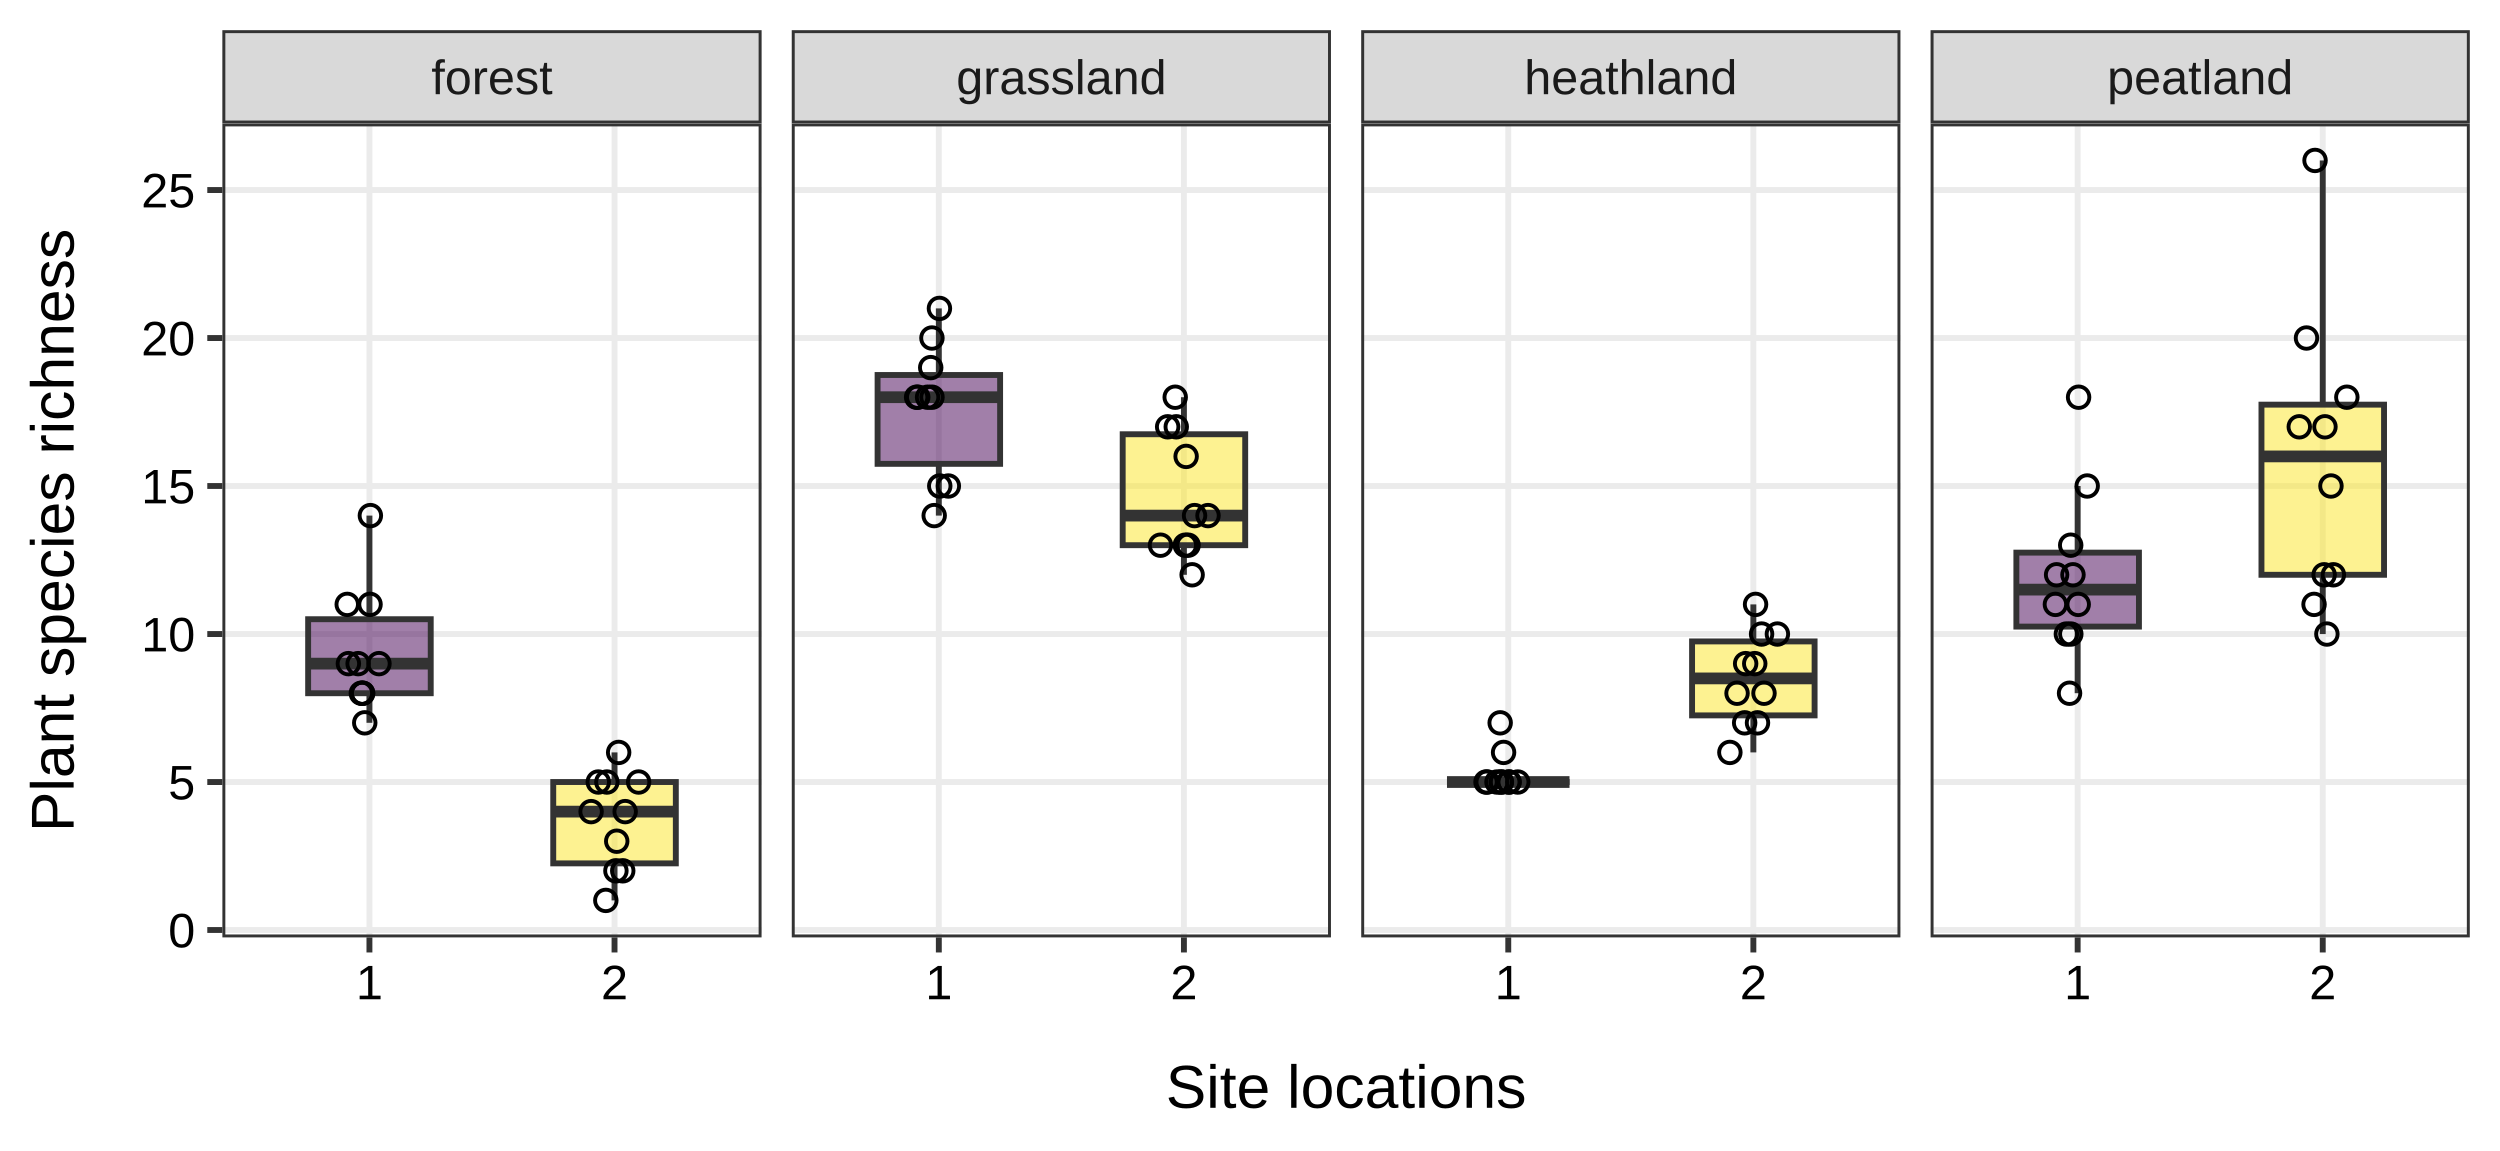
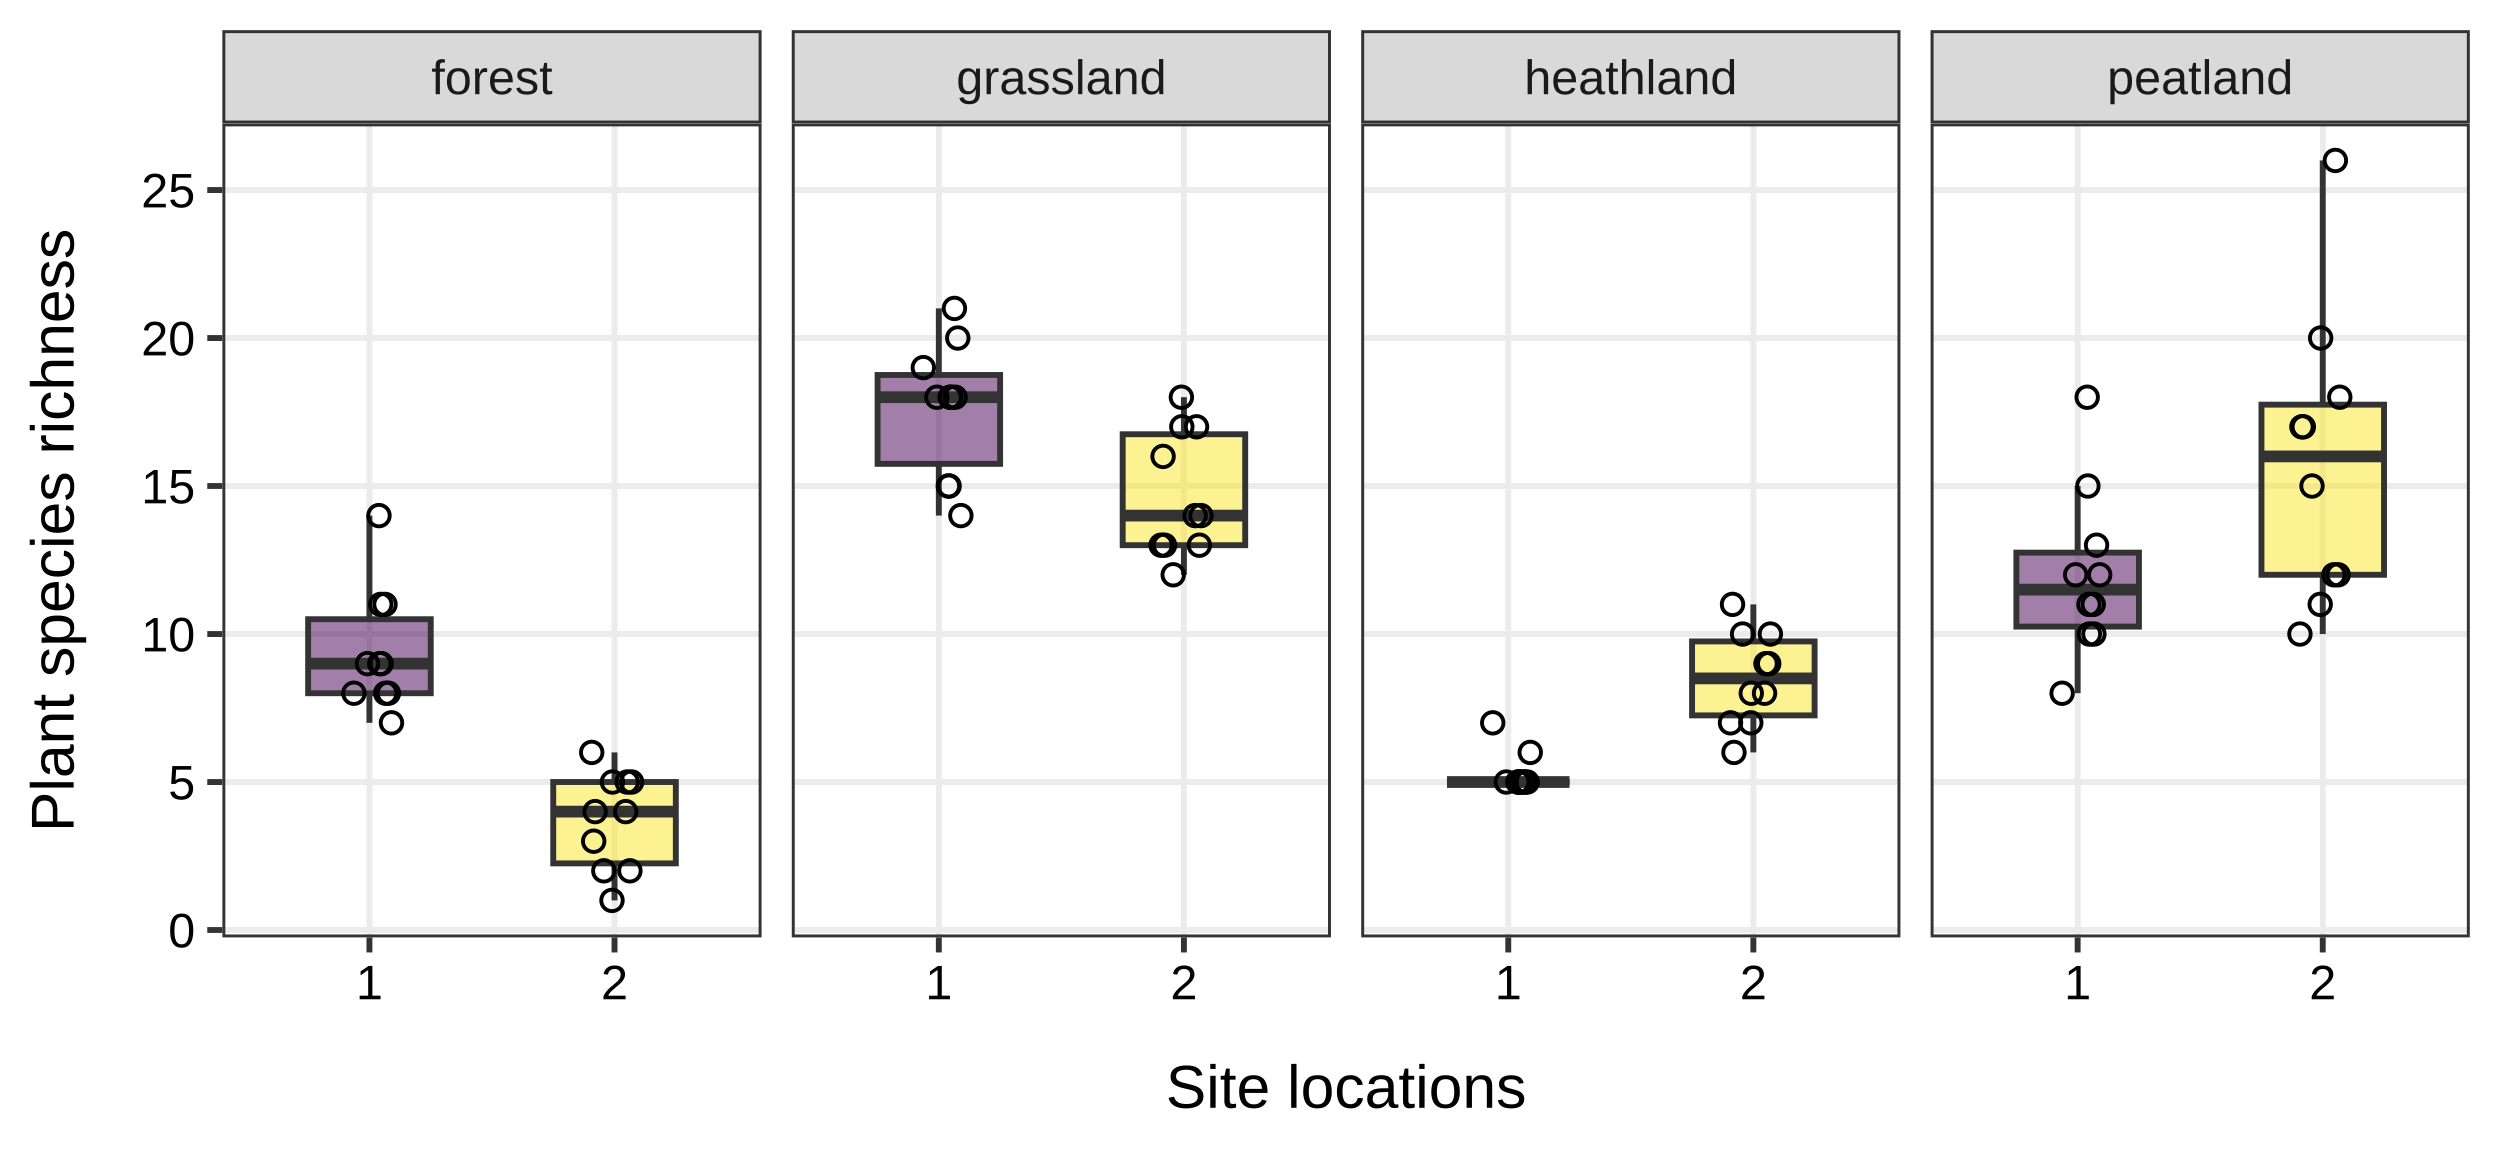
<svg xmlns="http://www.w3.org/2000/svg" width="453.60pt" height="208.80pt" viewBox="0 0 453.60 208.80">
  <g class="svglite">
    <defs>
      <style type="text/css">
    .svglite line, .svglite polyline, .svglite polygon, .svglite path, .svglite rect, .svglite circle {
      fill: none;
      stroke: #000000;
      stroke-linecap: round;
      stroke-linejoin: round;
      stroke-miterlimit: 10.00;
    }
    .svglite text {
      white-space: pre;
    }
    .svglite g.glyphgroup path {
      fill: inherit;
      stroke: none;
    }
  </style>
    </defs>
    <rect width="100%" height="100%" style="stroke: none; fill: #FFFFFF;" />
    <defs>
      <clipPath id="cpMC4wMHw0NTMuNjB8MC4wMHwyMDguODA=">
        <rect x="0.00" y="0.00" width="453.60" height="208.80" />
      </clipPath>
    </defs>
    <g clip-path="url(#cpMC4wMHw0NTMuNjB8MC4wMHwyMDguODA=)">
      <rect x="0.00" y="0.00" width="453.60" height="208.80" style="stroke-width: 1.07; stroke: #FFFFFF; fill: #FFFFFF;" />
    </g>
    <defs>
      <clipPath id="cpNDAuMzV8MTM4LjE4fDIyLjQwfDE3MC4wOA==">
        <rect x="40.35" y="22.40" width="97.83" height="147.68" />
      </clipPath>
    </defs>
    <g clip-path="url(#cpNDAuMzV8MTM4LjE4fDIyLjQwfDE3MC4wOA==)">
      <rect x="40.35" y="22.40" width="97.83" height="147.68" style="stroke-width: 1.07; stroke: none; fill: #FFFFFF;" />
      <polyline points="40.35,168.74 138.18,168.74 " style="stroke-width: 1.07; stroke: #EBEBEB; stroke-linecap: butt;" />
      <polyline points="40.35,141.89 138.18,141.89 " style="stroke-width: 1.07; stroke: #EBEBEB; stroke-linecap: butt;" />
      <polyline points="40.35,115.04 138.18,115.04 " style="stroke-width: 1.07; stroke: #EBEBEB; stroke-linecap: butt;" />
      <polyline points="40.35,88.18 138.18,88.18 " style="stroke-width: 1.07; stroke: #EBEBEB; stroke-linecap: butt;" />
      <polyline points="40.35,61.33 138.18,61.33 " style="stroke-width: 1.07; stroke: #EBEBEB; stroke-linecap: butt;" />
      <polyline points="40.35,34.48 138.18,34.48 " style="stroke-width: 1.07; stroke: #EBEBEB; stroke-linecap: butt;" />
      <polyline points="67.03,170.08 67.03,22.40 " style="stroke-width: 1.07; stroke: #EBEBEB; stroke-linecap: butt;" />
      <polyline points="111.50,170.08 111.50,22.40 " style="stroke-width: 1.07; stroke: #EBEBEB; stroke-linecap: butt;" />
      <line x1="67.03" y1="112.35" x2="67.03" y2="93.55" style="stroke-width: 1.07; stroke: #333333; stroke-linecap: butt;" />
      <line x1="67.03" y1="125.78" x2="67.03" y2="131.15" style="stroke-width: 1.07; stroke: #333333; stroke-linecap: butt;" />
      <polygon points="55.91,112.35 55.91,125.78 78.15,125.78 78.15,112.35 55.91,112.35 " style="stroke-width: 1.07; stroke: #333333; stroke-linecap: butt; stroke-linejoin: miter; fill: #440154; fill-opacity: 0.50;" />
      <line x1="55.91" y1="120.41" x2="78.15" y2="120.41" style="stroke-width: 2.13; stroke: #333333; stroke-linecap: butt; stroke-linejoin: miter;" />
      <line x1="111.50" y1="141.89" x2="111.50" y2="136.52" style="stroke-width: 1.07; stroke: #333333; stroke-linecap: butt;" />
      <line x1="111.50" y1="156.65" x2="111.50" y2="163.37" style="stroke-width: 1.07; stroke: #333333; stroke-linecap: butt;" />
      <polygon points="100.38,141.89 100.38,156.65 122.62,156.65 122.62,141.89 100.38,141.89 " style="stroke-width: 1.07; stroke: #333333; stroke-linecap: butt; stroke-linejoin: miter; fill: #FDE725; fill-opacity: 0.50;" />
      <line x1="100.38" y1="147.26" x2="122.62" y2="147.26" style="stroke-width: 2.13; stroke: #333333; stroke-linecap: butt; stroke-linejoin: miter;" />
-       <circle cx="63.00" cy="109.66" r="1.95" style="stroke-width: 0.71;" />
-       <circle cx="64.98" cy="120.41" r="1.95" style="stroke-width: 0.71;" />
-       <circle cx="67.14" cy="109.66" r="1.95" style="stroke-width: 0.71;" />
-       <circle cx="67.20" cy="93.55" r="1.95" style="stroke-width: 0.71;" />
-       <circle cx="68.76" cy="120.41" r="1.95" style="stroke-width: 0.71;" />
-       <circle cx="65.56" cy="125.78" r="1.95" style="stroke-width: 0.71;" />
-       <circle cx="65.78" cy="125.78" r="1.95" style="stroke-width: 0.71;" />
-       <circle cx="63.21" cy="120.41" r="1.95" style="stroke-width: 0.71;" />
-       <circle cx="66.18" cy="131.15" r="1.95" style="stroke-width: 0.71;" />
-       <circle cx="65.79" cy="125.78" r="1.95" style="stroke-width: 0.71;" />
-       <circle cx="110.11" cy="141.89" r="1.95" style="stroke-width: 0.71;" />
-       <circle cx="115.87" cy="141.89" r="1.95" style="stroke-width: 0.71;" />
-       <circle cx="113.43" cy="147.26" r="1.95" style="stroke-width: 0.71;" />
-       <circle cx="108.55" cy="141.89" r="1.95" style="stroke-width: 0.71;" />
-       <circle cx="109.92" cy="163.37" r="1.95" style="stroke-width: 0.71;" />
-       <circle cx="111.90" cy="152.63" r="1.95" style="stroke-width: 0.71;" />
-       <circle cx="112.99" cy="158.00" r="1.95" style="stroke-width: 0.71;" />
-       <circle cx="111.75" cy="158.00" r="1.95" style="stroke-width: 0.71;" />
-       <circle cx="112.25" cy="136.52" r="1.95" style="stroke-width: 0.71;" />
-       <circle cx="107.25" cy="147.26" r="1.95" style="stroke-width: 0.71;" />
+       <circle cx="69.08" cy="109.66" r="1.95" style="stroke-width: 0.71;" />
+       <circle cx="69.16" cy="120.41" r="1.95" style="stroke-width: 0.71;" />
+       <circle cx="69.86" cy="109.66" r="1.95" style="stroke-width: 0.71;" />
+       <circle cx="68.76" cy="93.55" r="1.95" style="stroke-width: 0.71;" />
+       <circle cx="68.90" cy="120.41" r="1.95" style="stroke-width: 0.71;" />
+       <circle cx="64.21" cy="125.78" r="1.95" style="stroke-width: 0.71;" />
+       <circle cx="70.47" cy="125.78" r="1.95" style="stroke-width: 0.71;" />
+       <circle cx="66.67" cy="120.41" r="1.95" style="stroke-width: 0.71;" />
+       <circle cx="71.03" cy="131.15" r="1.95" style="stroke-width: 0.71;" />
+       <circle cx="69.98" cy="125.78" r="1.95" style="stroke-width: 0.71;" />
+       <circle cx="113.79" cy="141.89" r="1.95" style="stroke-width: 0.71;" />
+       <circle cx="114.60" cy="141.89" r="1.95" style="stroke-width: 0.71;" />
+       <circle cx="113.53" cy="147.26" r="1.95" style="stroke-width: 0.71;" />
+       <circle cx="111.12" cy="141.89" r="1.95" style="stroke-width: 0.71;" />
+       <circle cx="111.04" cy="163.37" r="1.95" style="stroke-width: 0.71;" />
+       <circle cx="107.72" cy="152.63" r="1.95" style="stroke-width: 0.71;" />
+       <circle cx="109.56" cy="158.00" r="1.95" style="stroke-width: 0.71;" />
+       <circle cx="114.29" cy="158.00" r="1.95" style="stroke-width: 0.71;" />
+       <circle cx="107.36" cy="136.52" r="1.95" style="stroke-width: 0.71;" />
+       <circle cx="107.98" cy="147.26" r="1.95" style="stroke-width: 0.71;" />
      <rect x="40.35" y="22.40" width="97.83" height="147.68" style="stroke-width: 1.07; stroke: #333333;" />
    </g>
    <g clip-path="url(#cpMC4wMHw0NTMuNjB8MC4wMHwyMDguODA=)">
</g>
    <defs>
      <clipPath id="cpMTQzLjY2fDI0MS41MHwyMi40MHwxNzAuMDg=">
        <rect x="143.66" y="22.40" width="97.83" height="147.68" />
      </clipPath>
    </defs>
    <g clip-path="url(#cpMTQzLjY2fDI0MS41MHwyMi40MHwxNzAuMDg=)">
      <rect x="143.66" y="22.40" width="97.83" height="147.68" style="stroke-width: 1.07; stroke: none; fill: #FFFFFF;" />
      <polyline points="143.66,168.74 241.50,168.74 " style="stroke-width: 1.07; stroke: #EBEBEB; stroke-linecap: butt;" />
      <polyline points="143.66,141.89 241.50,141.89 " style="stroke-width: 1.07; stroke: #EBEBEB; stroke-linecap: butt;" />
      <polyline points="143.66,115.04 241.50,115.04 " style="stroke-width: 1.07; stroke: #EBEBEB; stroke-linecap: butt;" />
      <polyline points="143.66,88.18 241.50,88.18 " style="stroke-width: 1.07; stroke: #EBEBEB; stroke-linecap: butt;" />
      <polyline points="143.66,61.33 241.50,61.33 " style="stroke-width: 1.07; stroke: #EBEBEB; stroke-linecap: butt;" />
      <polyline points="143.66,34.48 241.50,34.48 " style="stroke-width: 1.07; stroke: #EBEBEB; stroke-linecap: butt;" />
      <polyline points="170.34,170.08 170.34,22.40 " style="stroke-width: 1.07; stroke: #EBEBEB; stroke-linecap: butt;" />
      <polyline points="214.81,170.08 214.81,22.40 " style="stroke-width: 1.07; stroke: #EBEBEB; stroke-linecap: butt;" />
      <line x1="170.34" y1="68.04" x2="170.34" y2="55.96" style="stroke-width: 1.07; stroke: #333333; stroke-linecap: butt;" />
      <line x1="170.34" y1="84.16" x2="170.34" y2="93.55" style="stroke-width: 1.07; stroke: #333333; stroke-linecap: butt;" />
      <polygon points="159.23,68.04 159.23,84.16 181.46,84.16 181.46,68.04 159.23,68.04 " style="stroke-width: 1.07; stroke: #333333; stroke-linecap: butt; stroke-linejoin: miter; fill: #440154; fill-opacity: 0.50;" />
      <line x1="159.23" y1="72.07" x2="181.46" y2="72.07" style="stroke-width: 2.13; stroke: #333333; stroke-linecap: butt; stroke-linejoin: miter;" />
      <line x1="214.81" y1="78.79" x2="214.81" y2="72.07" style="stroke-width: 1.07; stroke: #333333; stroke-linecap: butt;" />
      <line x1="214.81" y1="98.92" x2="214.81" y2="104.29" style="stroke-width: 1.07; stroke: #333333; stroke-linecap: butt;" />
      <polygon points="203.70,78.79 203.70,98.92 225.93,98.92 225.93,78.79 203.70,78.79 " style="stroke-width: 1.07; stroke: #333333; stroke-linecap: butt; stroke-linejoin: miter; fill: #FDE725; fill-opacity: 0.50;" />
      <line x1="203.70" y1="93.55" x2="225.93" y2="93.55" style="stroke-width: 2.13; stroke: #333333; stroke-linecap: butt; stroke-linejoin: miter;" />
-       <circle cx="166.31" cy="72.07" r="1.95" style="stroke-width: 0.71;" />
-       <circle cx="168.30" cy="72.07" r="1.95" style="stroke-width: 0.71;" />
-       <circle cx="170.45" cy="55.96" r="1.95" style="stroke-width: 0.71;" />
-       <circle cx="170.51" cy="88.18" r="1.95" style="stroke-width: 0.71;" />
+       <circle cx="172.39" cy="72.07" r="1.95" style="stroke-width: 0.71;" />
+       <circle cx="172.48" cy="72.07" r="1.95" style="stroke-width: 0.71;" />
+       <circle cx="173.17" cy="55.96" r="1.95" style="stroke-width: 0.71;" />
      <circle cx="172.07" cy="88.18" r="1.95" style="stroke-width: 0.71;" />
-       <circle cx="168.87" cy="66.70" r="1.95" style="stroke-width: 0.71;" />
-       <circle cx="169.09" cy="61.33" r="1.95" style="stroke-width: 0.71;" />
-       <circle cx="166.52" cy="72.07" r="1.95" style="stroke-width: 0.71;" />
-       <circle cx="169.50" cy="93.55" r="1.95" style="stroke-width: 0.71;" />
-       <circle cx="169.10" cy="72.07" r="1.95" style="stroke-width: 0.71;" />
-       <circle cx="213.42" cy="77.44" r="1.95" style="stroke-width: 0.71;" />
-       <circle cx="219.18" cy="93.55" r="1.95" style="stroke-width: 0.71;" />
-       <circle cx="216.74" cy="93.55" r="1.95" style="stroke-width: 0.71;" />
-       <circle cx="211.86" cy="77.44" r="1.95" style="stroke-width: 0.71;" />
-       <circle cx="213.23" cy="72.07" r="1.95" style="stroke-width: 0.71;" />
-       <circle cx="215.21" cy="82.81" r="1.95" style="stroke-width: 0.71;" />
-       <circle cx="216.30" cy="104.29" r="1.95" style="stroke-width: 0.71;" />
-       <circle cx="215.06" cy="98.92" r="1.95" style="stroke-width: 0.71;" />
-       <circle cx="215.57" cy="98.92" r="1.95" style="stroke-width: 0.71;" />
-       <circle cx="210.56" cy="98.92" r="1.95" style="stroke-width: 0.71;" />
+       <circle cx="172.21" cy="88.18" r="1.95" style="stroke-width: 0.71;" />
+       <circle cx="167.53" cy="66.70" r="1.95" style="stroke-width: 0.71;" />
+       <circle cx="173.78" cy="61.33" r="1.95" style="stroke-width: 0.71;" />
+       <circle cx="169.99" cy="72.07" r="1.95" style="stroke-width: 0.71;" />
+       <circle cx="174.34" cy="93.55" r="1.95" style="stroke-width: 0.71;" />
+       <circle cx="173.30" cy="72.07" r="1.95" style="stroke-width: 0.71;" />
+       <circle cx="217.10" cy="77.44" r="1.95" style="stroke-width: 0.71;" />
+       <circle cx="217.91" cy="93.55" r="1.95" style="stroke-width: 0.71;" />
+       <circle cx="216.85" cy="93.55" r="1.95" style="stroke-width: 0.71;" />
+       <circle cx="214.43" cy="77.44" r="1.95" style="stroke-width: 0.71;" />
+       <circle cx="214.35" cy="72.07" r="1.95" style="stroke-width: 0.71;" />
+       <circle cx="211.03" cy="82.81" r="1.95" style="stroke-width: 0.71;" />
+       <circle cx="212.87" cy="104.29" r="1.95" style="stroke-width: 0.71;" />
+       <circle cx="217.61" cy="98.92" r="1.95" style="stroke-width: 0.71;" />
+       <circle cx="210.67" cy="98.92" r="1.95" style="stroke-width: 0.71;" />
+       <circle cx="211.29" cy="98.92" r="1.95" style="stroke-width: 0.71;" />
      <rect x="143.66" y="22.40" width="97.83" height="147.68" style="stroke-width: 1.07; stroke: #333333;" />
    </g>
    <g clip-path="url(#cpMC4wMHw0NTMuNjB8MC4wMHwyMDguODA=)">
</g>
    <defs>
      <clipPath id="cpMjQ2Ljk4fDM0NC44MXwyMi40MHwxNzAuMDg=">
        <rect x="246.98" y="22.40" width="97.83" height="147.68" />
      </clipPath>
    </defs>
    <g clip-path="url(#cpMjQ2Ljk4fDM0NC44MXwyMi40MHwxNzAuMDg=)">
      <rect x="246.98" y="22.40" width="97.83" height="147.68" style="stroke-width: 1.07; stroke: none; fill: #FFFFFF;" />
      <polyline points="246.98,168.74 344.81,168.74 " style="stroke-width: 1.07; stroke: #EBEBEB; stroke-linecap: butt;" />
      <polyline points="246.98,141.89 344.81,141.89 " style="stroke-width: 1.07; stroke: #EBEBEB; stroke-linecap: butt;" />
      <polyline points="246.98,115.04 344.81,115.04 " style="stroke-width: 1.07; stroke: #EBEBEB; stroke-linecap: butt;" />
      <polyline points="246.98,88.18 344.81,88.18 " style="stroke-width: 1.07; stroke: #EBEBEB; stroke-linecap: butt;" />
      <polyline points="246.98,61.33 344.81,61.33 " style="stroke-width: 1.07; stroke: #EBEBEB; stroke-linecap: butt;" />
      <polyline points="246.98,34.48 344.81,34.48 " style="stroke-width: 1.07; stroke: #EBEBEB; stroke-linecap: butt;" />
      <polyline points="273.66,170.08 273.66,22.40 " style="stroke-width: 1.07; stroke: #EBEBEB; stroke-linecap: butt;" />
      <polyline points="318.13,170.08 318.13,22.40 " style="stroke-width: 1.07; stroke: #EBEBEB; stroke-linecap: butt;" />
      <line x1="273.66" y1="141.89" x2="273.66" y2="141.89" style="stroke-width: 1.07; stroke: #333333; stroke-linecap: butt;" />
      <line x1="273.66" y1="141.89" x2="273.66" y2="141.89" style="stroke-width: 1.07; stroke: #333333; stroke-linecap: butt;" />
      <polygon points="262.54,141.89 262.54,141.89 284.77,141.89 284.77,141.89 262.54,141.89 " style="stroke-width: 1.07; stroke: #333333; stroke-linecap: butt; stroke-linejoin: miter; fill: #440154; fill-opacity: 0.50;" />
      <line x1="262.54" y1="141.89" x2="284.77" y2="141.89" style="stroke-width: 2.13; stroke: #333333; stroke-linecap: butt; stroke-linejoin: miter;" />
      <line x1="318.13" y1="116.38" x2="318.13" y2="109.66" style="stroke-width: 1.07; stroke: #333333; stroke-linecap: butt;" />
      <line x1="318.13" y1="129.80" x2="318.13" y2="136.52" style="stroke-width: 1.07; stroke: #333333; stroke-linecap: butt;" />
      <polygon points="307.01,116.38 307.01,129.80 329.24,129.80 329.24,116.38 307.01,116.38 " style="stroke-width: 1.07; stroke: #333333; stroke-linecap: butt; stroke-linejoin: miter; fill: #FDE725; fill-opacity: 0.50;" />
      <line x1="307.01" y1="123.09" x2="329.24" y2="123.09" style="stroke-width: 2.13; stroke: #333333; stroke-linecap: butt; stroke-linejoin: miter;" />
-       <circle cx="269.62" cy="141.89" r="1.95" style="stroke-width: 0.71;" />
-       <circle cx="271.61" cy="141.89" r="1.95" style="stroke-width: 0.71;" />
-       <circle cx="273.76" cy="141.89" r="1.95" style="stroke-width: 0.71;" />
-       <circle cx="273.82" cy="141.89" r="1.95" style="stroke-width: 0.71;" />
-       <circle cx="275.38" cy="141.89" r="1.95" style="stroke-width: 0.71;" />
-       <circle cx="272.19" cy="131.15" r="1.95" style="stroke-width: 0.71;" />
-       <circle cx="272.40" cy="141.89" r="1.95" style="stroke-width: 0.71;" />
-       <circle cx="269.84" cy="141.89" r="1.95" style="stroke-width: 0.71;" />
-       <circle cx="272.81" cy="136.52" r="1.95" style="stroke-width: 0.71;" />
-       <circle cx="272.41" cy="141.89" r="1.95" style="stroke-width: 0.71;" />
-       <circle cx="316.73" cy="120.41" r="1.95" style="stroke-width: 0.71;" />
-       <circle cx="322.49" cy="115.04" r="1.95" style="stroke-width: 0.71;" />
-       <circle cx="320.06" cy="125.78" r="1.95" style="stroke-width: 0.71;" />
-       <circle cx="315.17" cy="125.78" r="1.95" style="stroke-width: 0.71;" />
-       <circle cx="316.55" cy="131.15" r="1.95" style="stroke-width: 0.71;" />
-       <circle cx="318.53" cy="109.66" r="1.95" style="stroke-width: 0.71;" />
-       <circle cx="319.62" cy="115.04" r="1.95" style="stroke-width: 0.71;" />
-       <circle cx="318.38" cy="120.41" r="1.95" style="stroke-width: 0.71;" />
-       <circle cx="318.88" cy="131.15" r="1.95" style="stroke-width: 0.71;" />
-       <circle cx="313.87" cy="136.52" r="1.95" style="stroke-width: 0.71;" />
+       <circle cx="275.71" cy="141.89" r="1.95" style="stroke-width: 0.71;" />
+       <circle cx="275.79" cy="141.89" r="1.95" style="stroke-width: 0.71;" />
+       <circle cx="276.49" cy="141.89" r="1.95" style="stroke-width: 0.71;" />
+       <circle cx="275.39" cy="141.89" r="1.95" style="stroke-width: 0.71;" />
+       <circle cx="275.52" cy="141.89" r="1.95" style="stroke-width: 0.71;" />
+       <circle cx="270.84" cy="131.15" r="1.95" style="stroke-width: 0.71;" />
+       <circle cx="277.09" cy="141.89" r="1.95" style="stroke-width: 0.71;" />
+       <circle cx="273.30" cy="141.89" r="1.95" style="stroke-width: 0.71;" />
+       <circle cx="277.65" cy="136.52" r="1.95" style="stroke-width: 0.71;" />
+       <circle cx="276.61" cy="141.89" r="1.95" style="stroke-width: 0.71;" />
+       <circle cx="320.42" cy="120.41" r="1.95" style="stroke-width: 0.71;" />
+       <circle cx="321.22" cy="115.04" r="1.95" style="stroke-width: 0.71;" />
+       <circle cx="320.16" cy="125.78" r="1.95" style="stroke-width: 0.71;" />
+       <circle cx="317.75" cy="125.78" r="1.95" style="stroke-width: 0.71;" />
+       <circle cx="317.66" cy="131.15" r="1.95" style="stroke-width: 0.71;" />
+       <circle cx="314.35" cy="109.66" r="1.95" style="stroke-width: 0.71;" />
+       <circle cx="316.18" cy="115.04" r="1.95" style="stroke-width: 0.71;" />
+       <circle cx="320.92" cy="120.41" r="1.95" style="stroke-width: 0.71;" />
+       <circle cx="313.98" cy="131.15" r="1.95" style="stroke-width: 0.71;" />
+       <circle cx="314.61" cy="136.52" r="1.95" style="stroke-width: 0.71;" />
      <rect x="246.98" y="22.40" width="97.83" height="147.68" style="stroke-width: 1.07; stroke: #333333;" />
    </g>
    <g clip-path="url(#cpMC4wMHw0NTMuNjB8MC4wMHwyMDguODA=)">
</g>
    <defs>
      <clipPath id="cpMzUwLjI5fDQ0OC4xMnwyMi40MHwxNzAuMDg=">
        <rect x="350.29" y="22.40" width="97.83" height="147.68" />
      </clipPath>
    </defs>
    <g clip-path="url(#cpMzUwLjI5fDQ0OC4xMnwyMi40MHwxNzAuMDg=)">
      <rect x="350.29" y="22.40" width="97.83" height="147.68" style="stroke-width: 1.07; stroke: none; fill: #FFFFFF;" />
      <polyline points="350.29,168.74 448.12,168.74 " style="stroke-width: 1.07; stroke: #EBEBEB; stroke-linecap: butt;" />
      <polyline points="350.29,141.89 448.12,141.89 " style="stroke-width: 1.07; stroke: #EBEBEB; stroke-linecap: butt;" />
      <polyline points="350.29,115.04 448.12,115.04 " style="stroke-width: 1.07; stroke: #EBEBEB; stroke-linecap: butt;" />
      <polyline points="350.29,88.18 448.12,88.18 " style="stroke-width: 1.07; stroke: #EBEBEB; stroke-linecap: butt;" />
      <polyline points="350.29,61.33 448.12,61.33 " style="stroke-width: 1.07; stroke: #EBEBEB; stroke-linecap: butt;" />
      <polyline points="350.29,34.48 448.12,34.48 " style="stroke-width: 1.07; stroke: #EBEBEB; stroke-linecap: butt;" />
      <polyline points="376.97,170.08 376.97,22.40 " style="stroke-width: 1.07; stroke: #EBEBEB; stroke-linecap: butt;" />
      <polyline points="421.44,170.08 421.44,22.40 " style="stroke-width: 1.07; stroke: #EBEBEB; stroke-linecap: butt;" />
      <line x1="376.97" y1="100.27" x2="376.97" y2="88.18" style="stroke-width: 1.07; stroke: #333333; stroke-linecap: butt;" />
      <line x1="376.97" y1="113.69" x2="376.97" y2="125.78" style="stroke-width: 1.07; stroke: #333333; stroke-linecap: butt;" />
      <polygon points="365.85,100.27 365.85,113.69 388.09,113.69 388.09,100.27 365.85,100.27 " style="stroke-width: 1.07; stroke: #333333; stroke-linecap: butt; stroke-linejoin: miter; fill: #440154; fill-opacity: 0.50;" />
      <line x1="365.85" y1="106.98" x2="388.09" y2="106.98" style="stroke-width: 2.13; stroke: #333333; stroke-linecap: butt; stroke-linejoin: miter;" />
      <line x1="421.44" y1="73.42" x2="421.44" y2="29.11" style="stroke-width: 1.07; stroke: #333333; stroke-linecap: butt;" />
      <line x1="421.44" y1="104.29" x2="421.44" y2="115.04" style="stroke-width: 1.07; stroke: #333333; stroke-linecap: butt;" />
      <polygon points="410.32,73.42 410.32,104.29 432.56,104.29 432.56,73.42 410.32,73.42 " style="stroke-width: 1.07; stroke: #333333; stroke-linecap: butt; stroke-linejoin: miter; fill: #FDE725; fill-opacity: 0.50;" />
      <line x1="410.32" y1="82.81" x2="432.56" y2="82.81" style="stroke-width: 2.13; stroke: #333333; stroke-linecap: butt; stroke-linejoin: miter;" />
-       <circle cx="372.93" cy="109.66" r="1.95" style="stroke-width: 0.71;" />
-       <circle cx="374.92" cy="115.04" r="1.95" style="stroke-width: 0.71;" />
-       <circle cx="377.07" cy="109.66" r="1.95" style="stroke-width: 0.71;" />
-       <circle cx="377.14" cy="72.07" r="1.95" style="stroke-width: 0.71;" />
-       <circle cx="378.70" cy="88.18" r="1.95" style="stroke-width: 0.71;" />
-       <circle cx="375.50" cy="125.78" r="1.95" style="stroke-width: 0.71;" />
-       <circle cx="375.71" cy="98.92" r="1.95" style="stroke-width: 0.71;" />
-       <circle cx="373.15" cy="104.29" r="1.95" style="stroke-width: 0.71;" />
-       <circle cx="376.12" cy="104.29" r="1.95" style="stroke-width: 0.71;" />
-       <circle cx="375.73" cy="115.04" r="1.95" style="stroke-width: 0.71;" />
-       <circle cx="420.04" cy="29.11" r="1.95" style="stroke-width: 0.71;" />
-       <circle cx="425.81" cy="72.07" r="1.95" style="stroke-width: 0.71;" />
-       <circle cx="423.37" cy="104.29" r="1.95" style="stroke-width: 0.71;" />
-       <circle cx="418.49" cy="61.33" r="1.95" style="stroke-width: 0.71;" />
-       <circle cx="419.86" cy="109.66" r="1.95" style="stroke-width: 0.71;" />
-       <circle cx="421.84" cy="77.44" r="1.95" style="stroke-width: 0.71;" />
-       <circle cx="422.93" cy="88.18" r="1.95" style="stroke-width: 0.71;" />
-       <circle cx="421.69" cy="104.29" r="1.95" style="stroke-width: 0.71;" />
-       <circle cx="422.19" cy="115.04" r="1.95" style="stroke-width: 0.71;" />
-       <circle cx="417.18" cy="77.44" r="1.95" style="stroke-width: 0.71;" />
+       <circle cx="379.02" cy="109.66" r="1.95" style="stroke-width: 0.71;" />
+       <circle cx="379.10" cy="115.04" r="1.95" style="stroke-width: 0.71;" />
+       <circle cx="379.80" cy="109.66" r="1.95" style="stroke-width: 0.71;" />
+       <circle cx="378.70" cy="72.07" r="1.95" style="stroke-width: 0.71;" />
+       <circle cx="378.83" cy="88.18" r="1.95" style="stroke-width: 0.71;" />
+       <circle cx="374.15" cy="125.78" r="1.95" style="stroke-width: 0.71;" />
+       <circle cx="380.40" cy="98.92" r="1.95" style="stroke-width: 0.71;" />
+       <circle cx="376.61" cy="104.29" r="1.95" style="stroke-width: 0.71;" />
+       <circle cx="380.97" cy="104.29" r="1.95" style="stroke-width: 0.71;" />
+       <circle cx="379.92" cy="115.04" r="1.95" style="stroke-width: 0.71;" />
+       <circle cx="423.73" cy="29.11" r="1.95" style="stroke-width: 0.71;" />
+       <circle cx="424.53" cy="72.07" r="1.95" style="stroke-width: 0.71;" />
+       <circle cx="423.47" cy="104.29" r="1.95" style="stroke-width: 0.71;" />
+       <circle cx="421.06" cy="61.33" r="1.95" style="stroke-width: 0.71;" />
+       <circle cx="420.98" cy="109.66" r="1.95" style="stroke-width: 0.71;" />
+       <circle cx="417.66" cy="77.44" r="1.95" style="stroke-width: 0.71;" />
+       <circle cx="419.49" cy="88.18" r="1.95" style="stroke-width: 0.71;" />
+       <circle cx="424.23" cy="104.29" r="1.95" style="stroke-width: 0.71;" />
+       <circle cx="417.30" cy="115.04" r="1.95" style="stroke-width: 0.71;" />
+       <circle cx="417.92" cy="77.44" r="1.95" style="stroke-width: 0.71;" />
      <rect x="350.29" y="22.40" width="97.83" height="147.68" style="stroke-width: 1.07; stroke: #333333;" />
    </g>
    <g clip-path="url(#cpMC4wMHw0NTMuNjB8MC4wMHwyMDguODA=)">
</g>
    <defs>
      <clipPath id="cpNDAuMzV8MTM4LjE4fDUuNDh8MjIuNDA=">
        <rect x="40.35" y="5.48" width="97.83" height="16.92" />
      </clipPath>
    </defs>
    <g clip-path="url(#cpNDAuMzV8MTM4LjE4fDUuNDh8MjIuNDA=)">
      <rect x="40.35" y="5.48" width="97.83" height="16.92" style="stroke-width: 1.07; stroke: #333333; fill: #D9D9D9;" />
      <text x="89.27" y="17.09" text-anchor="middle" style="font-size: 8.80px;fill: #1A1A1A; font-family: &quot;Arial&quot;;" textLength="21.98px" lengthAdjust="spacingAndGlyphs">forest</text>
    </g>
    <g clip-path="url(#cpMC4wMHw0NTMuNjB8MC4wMHwyMDguODA=)">
</g>
    <defs>
      <clipPath id="cpMTQzLjY2fDI0MS41MHw1LjQ4fDIyLjQw">
        <rect x="143.66" y="5.48" width="97.83" height="16.92" />
      </clipPath>
    </defs>
    <g clip-path="url(#cpMTQzLjY2fDI0MS41MHw1LjQ4fDIyLjQw)">
      <rect x="143.66" y="5.48" width="97.83" height="16.92" style="stroke-width: 1.07; stroke: #333333; fill: #D9D9D9;" />
      <text x="192.58" y="17.09" text-anchor="middle" style="font-size: 8.80px;fill: #1A1A1A; font-family: &quot;Arial&quot;;" textLength="38.14px" lengthAdjust="spacingAndGlyphs">grassland</text>
    </g>
    <g clip-path="url(#cpMC4wMHw0NTMuNjB8MC4wMHwyMDguODA=)">
</g>
    <defs>
      <clipPath id="cpMjQ2Ljk4fDM0NC44MXw1LjQ4fDIyLjQw">
        <rect x="246.98" y="5.48" width="97.83" height="16.92" />
      </clipPath>
    </defs>
    <g clip-path="url(#cpMjQ2Ljk4fDM0NC44MXw1LjQ4fDIyLjQw)">
      <rect x="246.98" y="5.48" width="97.83" height="16.92" style="stroke-width: 1.07; stroke: #333333; fill: #D9D9D9;" />
      <text x="295.89" y="17.09" text-anchor="middle" style="font-size: 8.80px;fill: #1A1A1A; font-family: &quot;Arial&quot;;" textLength="38.62px" lengthAdjust="spacingAndGlyphs">heathland</text>
    </g>
    <g clip-path="url(#cpMC4wMHw0NTMuNjB8MC4wMHwyMDguODA=)">
</g>
    <defs>
      <clipPath id="cpMzUwLjI5fDQ0OC4xMnw1LjQ4fDIyLjQw">
        <rect x="350.29" y="5.48" width="97.83" height="16.92" />
      </clipPath>
    </defs>
    <g clip-path="url(#cpMzUwLjI5fDQ0OC4xMnw1LjQ4fDIyLjQw)">
      <rect x="350.29" y="5.48" width="97.83" height="16.92" style="stroke-width: 1.07; stroke: #333333; fill: #D9D9D9;" />
      <text x="399.20" y="17.09" text-anchor="middle" style="font-size: 8.80px;fill: #1A1A1A; font-family: &quot;Arial&quot;;" textLength="33.73px" lengthAdjust="spacingAndGlyphs">peatland</text>
    </g>
    <g clip-path="url(#cpMC4wMHw0NTMuNjB8MC4wMHwyMDguODA=)">
      <polyline points="67.03,172.82 67.03,170.08 " style="stroke-width: 1.07; stroke: #333333; stroke-linecap: butt;" />
      <polyline points="111.50,172.82 111.50,170.08 " style="stroke-width: 1.07; stroke: #333333; stroke-linecap: butt;" />
      <text x="67.03" y="181.31" text-anchor="middle" style="font-size: 8.80px; font-family: &quot;Arial&quot;;" textLength="4.89px" lengthAdjust="spacingAndGlyphs">1</text>
      <text x="111.50" y="181.31" text-anchor="middle" style="font-size: 8.80px; font-family: &quot;Arial&quot;;" textLength="4.89px" lengthAdjust="spacingAndGlyphs">2</text>
      <polyline points="170.34,172.82 170.34,170.08 " style="stroke-width: 1.07; stroke: #333333; stroke-linecap: butt;" />
      <polyline points="214.81,172.82 214.81,170.08 " style="stroke-width: 1.07; stroke: #333333; stroke-linecap: butt;" />
      <text x="170.34" y="181.31" text-anchor="middle" style="font-size: 8.80px; font-family: &quot;Arial&quot;;" textLength="4.89px" lengthAdjust="spacingAndGlyphs">1</text>
      <text x="214.81" y="181.31" text-anchor="middle" style="font-size: 8.80px; font-family: &quot;Arial&quot;;" textLength="4.89px" lengthAdjust="spacingAndGlyphs">2</text>
      <polyline points="273.66,172.82 273.66,170.08 " style="stroke-width: 1.07; stroke: #333333; stroke-linecap: butt;" />
      <polyline points="318.13,172.82 318.13,170.08 " style="stroke-width: 1.07; stroke: #333333; stroke-linecap: butt;" />
      <text x="273.66" y="181.31" text-anchor="middle" style="font-size: 8.80px; font-family: &quot;Arial&quot;;" textLength="4.89px" lengthAdjust="spacingAndGlyphs">1</text>
      <text x="318.13" y="181.31" text-anchor="middle" style="font-size: 8.80px; font-family: &quot;Arial&quot;;" textLength="4.89px" lengthAdjust="spacingAndGlyphs">2</text>
      <polyline points="376.97,172.82 376.97,170.08 " style="stroke-width: 1.07; stroke: #333333; stroke-linecap: butt;" />
      <polyline points="421.44,172.82 421.44,170.08 " style="stroke-width: 1.07; stroke: #333333; stroke-linecap: butt;" />
      <text x="376.97" y="181.31" text-anchor="middle" style="font-size: 8.80px; font-family: &quot;Arial&quot;;" textLength="4.89px" lengthAdjust="spacingAndGlyphs">1</text>
      <text x="421.44" y="181.31" text-anchor="middle" style="font-size: 8.80px; font-family: &quot;Arial&quot;;" textLength="4.89px" lengthAdjust="spacingAndGlyphs">2</text>
      <text x="35.42" y="171.89" text-anchor="end" style="font-size: 8.80px; font-family: &quot;Arial&quot;;" textLength="4.89px" lengthAdjust="spacingAndGlyphs">0</text>
      <text x="35.42" y="145.04" text-anchor="end" style="font-size: 8.80px; font-family: &quot;Arial&quot;;" textLength="4.89px" lengthAdjust="spacingAndGlyphs">5</text>
      <text x="35.42" y="118.19" text-anchor="end" style="font-size: 8.80px; font-family: &quot;Arial&quot;;" textLength="9.78px" lengthAdjust="spacingAndGlyphs">10</text>
      <text x="35.42" y="91.33" text-anchor="end" style="font-size: 8.80px; font-family: &quot;Arial&quot;;" textLength="9.78px" lengthAdjust="spacingAndGlyphs">15</text>
      <text x="35.42" y="64.48" text-anchor="end" style="font-size: 8.80px; font-family: &quot;Arial&quot;;" textLength="9.78px" lengthAdjust="spacingAndGlyphs">20</text>
      <text x="35.42" y="37.63" text-anchor="end" style="font-size: 8.80px; font-family: &quot;Arial&quot;;" textLength="9.78px" lengthAdjust="spacingAndGlyphs">25</text>
      <polyline points="37.61,168.74 40.35,168.74 " style="stroke-width: 1.07; stroke: #333333; stroke-linecap: butt;" />
      <polyline points="37.61,141.89 40.35,141.89 " style="stroke-width: 1.07; stroke: #333333; stroke-linecap: butt;" />
      <polyline points="37.61,115.04 40.35,115.04 " style="stroke-width: 1.07; stroke: #333333; stroke-linecap: butt;" />
      <polyline points="37.61,88.18 40.35,88.18 " style="stroke-width: 1.07; stroke: #333333; stroke-linecap: butt;" />
      <polyline points="37.61,61.33 40.35,61.33 " style="stroke-width: 1.07; stroke: #333333; stroke-linecap: butt;" />
      <polyline points="37.61,34.48 40.35,34.48 " style="stroke-width: 1.07; stroke: #333333; stroke-linecap: butt;" />
      <text x="244.24" y="201.00" text-anchor="middle" style="font-size: 11.00px; font-family: &quot;Arial&quot;;" textLength="65.47px" lengthAdjust="spacingAndGlyphs">Site locations</text>
      <text transform="translate(13.36,96.24) rotate(-90)" text-anchor="middle" style="font-size: 11.00px; font-family: &quot;Arial&quot;;" textLength="109.50px" lengthAdjust="spacingAndGlyphs">Plant species richness</text>
    </g>
  </g>
</svg>
